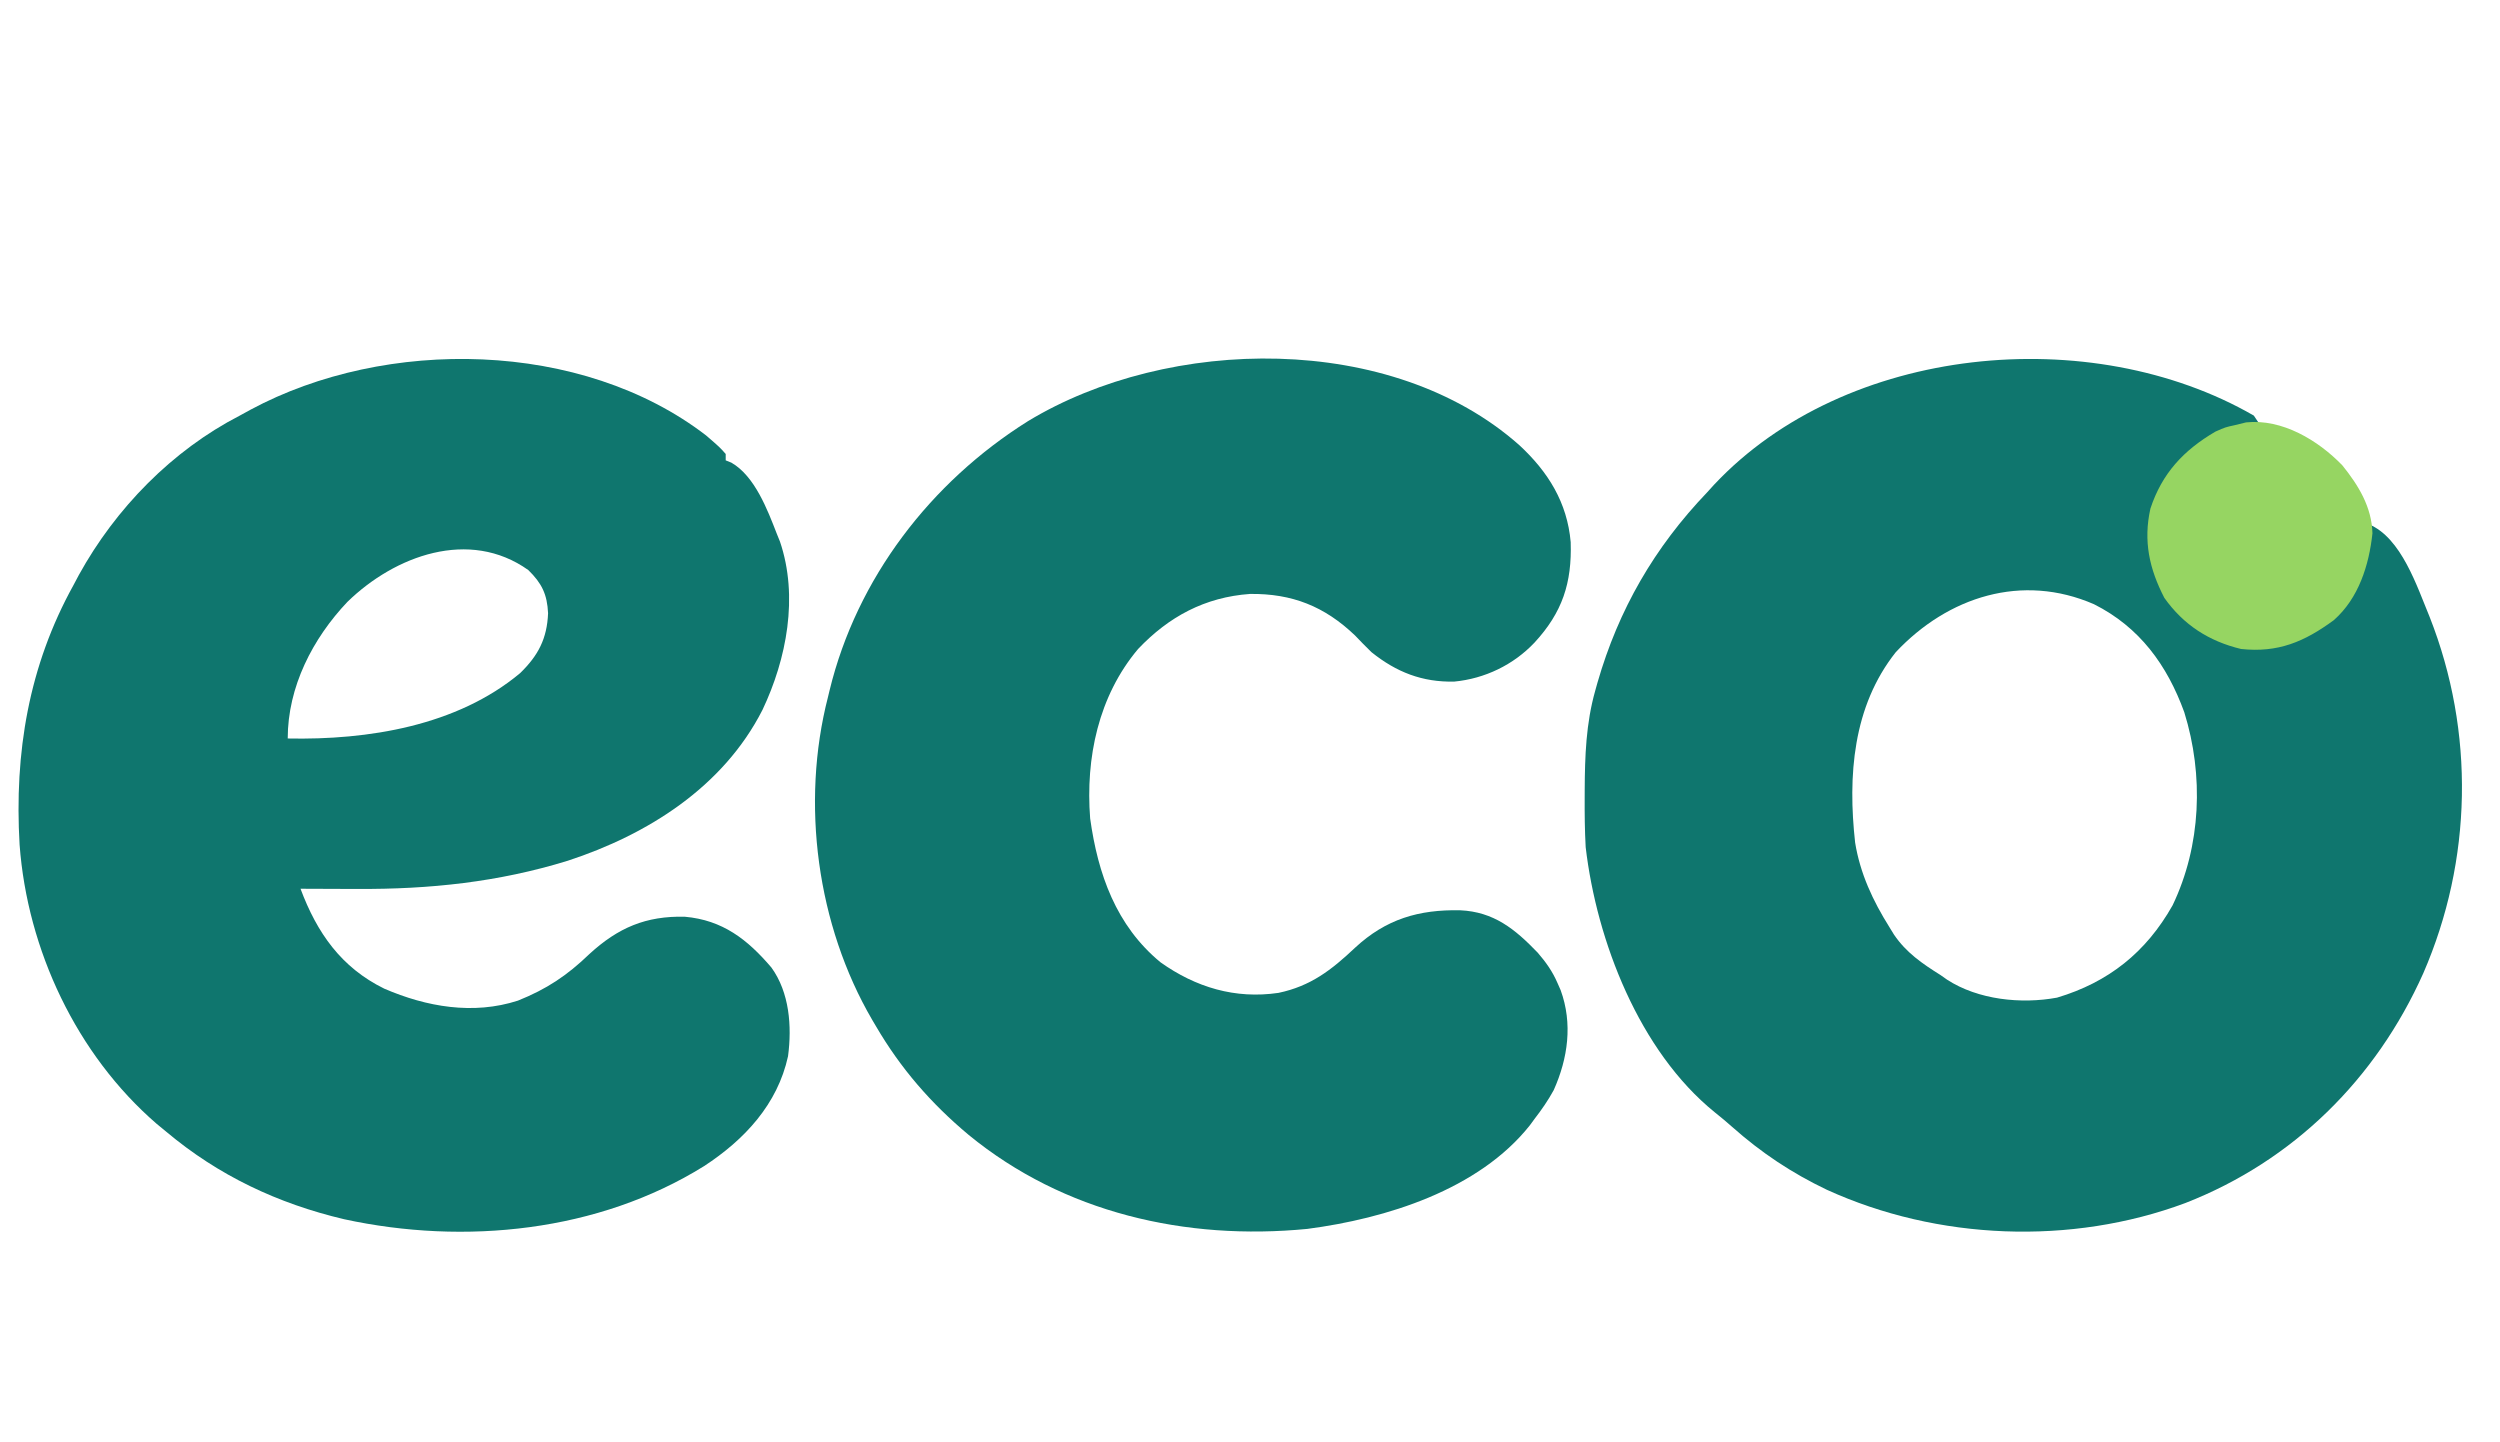
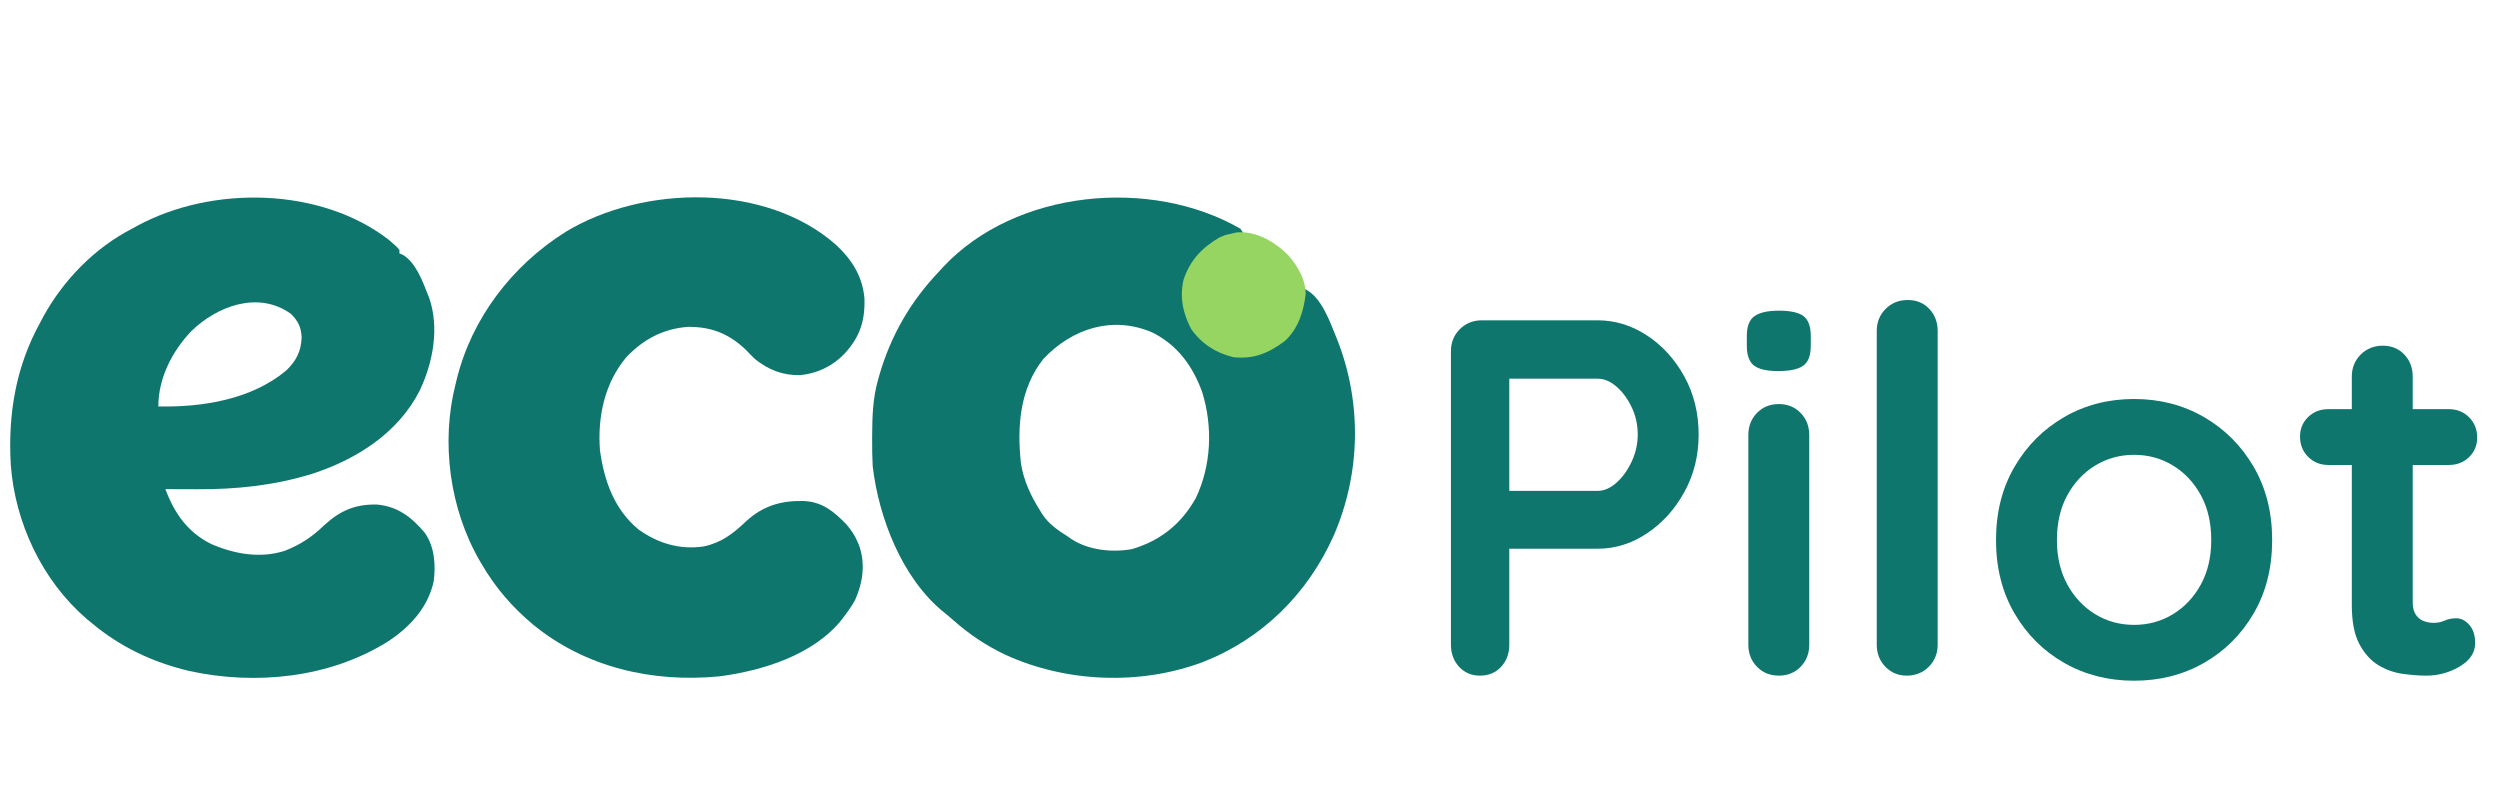
- <svg xmlns="http://www.w3.org/2000/svg" viewBox="6.0 -101.0 782.00 451.0">
+ <svg xmlns="http://www.w3.org/2000/svg" viewBox="6.0 -101.0 1420.88 451.0">
  <g fill="#0F766E">
    <path d="M0 0 C4.245 3.672 4.245 3.672 6.113 5.777 C6.113 6.437 6.113 7.097 6.113 7.777 C6.702 8.016 7.291 8.254 7.898 8.5 C15.217 12.721 19.182 23.229 22.113 30.777 C22.434 31.57 22.755 32.363 23.086 33.18 C28.933 50.395 25.183 69.883 17.613 85.84 C5.341 109.952 -18.281 124.835 -43.309 133.024 C-65.026 139.721 -86.495 141.954 -109.074 141.84 C-110.807 141.835 -112.539 141.83 -114.271 141.826 C-118.477 141.815 -122.682 141.798 -126.887 141.777 C-121.72 155.596 -114.159 166.411 -100.699 173.027 C-87.492 178.731 -72.86 181.3 -58.887 176.777 C-49.925 173.19 -43.505 168.931 -36.543 162.215 C-27.518 153.933 -18.813 150.246 -6.688 150.531 C5.124 151.569 12.912 157.614 20.418 166.43 C26.067 174.252 26.849 184.813 25.613 194.152 C22.325 209.242 11.941 220.315 -0.637 228.527 C-33.71 249.115 -75.542 253.334 -113.23 245.154 C-133.968 240.263 -152.571 231.49 -168.887 217.777 C-169.883 216.958 -170.88 216.138 -171.906 215.293 C-196.927 193.65 -212.325 160.876 -214.758 127.991 C-216.433 99.215 -211.919 72.121 -197.887 46.777 C-197.332 45.733 -196.778 44.689 -196.207 43.613 C-184.721 22.784 -167.046 4.675 -145.887 -6.223 C-144.76 -6.84 -143.633 -7.458 -142.473 -8.094 C-100.186 -30.81 -38.903 -29.953 0 0 Z M-112.199 52.027 C-123.084 63.501 -130.887 78.634 -130.887 94.777 C-105.772 95.292 -77.983 90.865 -58.199 74.34 C-52.514 68.815 -49.771 63.543 -49.449 55.59 C-49.733 49.683 -51.38 46.25 -55.637 42.09 C-74.087 28.962 -97.377 37.606 -112.199 52.027 Z " transform="translate(226.8867,35.22266)" />
    <path d="M0 0 C0.33 0.495 0.33 0.495 2 3 C1.31 3.086 0.621 3.173 -0.09 3.262 C-9.576 4.68 -17.149 8.149 -24 15 C-30.591 24.278 -32.913 32.654 -32 44 C-30.469 52.942 -26.296 59.526 -19.312 65.25 C-11.374 70.774 -2.624 73.322 7 72 C16.949 69.671 24.917 64.744 30.438 56.062 C34.295 49.008 35.302 41.931 36 34 C46.155 38.216 51.029 53.443 55 63 C69.174 98.999 68.362 139.077 53.009 174.426 C38.225 207.504 12.378 233.126 -21.458 246.32 C-57.145 259.621 -98.941 257.954 -133.562 242.16 C-144.56 236.911 -154.086 230.566 -163.195 222.48 C-164.977 220.904 -166.798 219.37 -168.664 217.895 C-192.226 198.785 -205.549 164.389 -209 135 C-209.291 129.77 -209.342 124.549 -209.312 119.312 C-209.31 118.605 -209.308 117.898 -209.305 117.169 C-209.247 106.527 -208.915 96.305 -206 86 C-205.887 85.595 -205.887 85.595 -205.316 83.548 C-198.722 60.646 -187.482 41.225 -171 24 C-170.633 23.596 -170.633 23.596 -168.777 21.551 C-127.676 -22.158 -51.01 -29.426 0 0 Z M-112 74 C-125.478 90.992 -127.025 112.719 -124.716 133.566 C-123.144 143.244 -119.18 151.734 -114 160 C-113.527 160.771 -113.054 161.542 -112.566 162.336 C-108.74 167.994 -103.728 171.407 -98 175 C-97.662 175.238 -97.662 175.238 -95.953 176.441 C-86.24 182.747 -72.758 184.134 -61.559 182.062 C-45.48 177.262 -33.714 167.902 -25.418 153.195 C-16.456 134.514 -15.633 112.489 -21.75 92.812 C-27.103 78.048 -35.744 66.157 -50 59 C-72.498 49.217 -95.657 56.611 -112 74 Z " transform="translate(711,29)" />
    <path d="M0 0 C9.035 8.366 14.982 17.962 16.062 30.324 C16.477 43.133 13.443 52.318 4.75 61.75 C-1.845 68.727 -10.794 73.031 -20.355 73.953 C-30.372 74.179 -38.471 70.993 -46.25 64.75 C-48.007 63.059 -49.687 61.313 -51.371 59.551 C-60.923 50.396 -71.124 46.375 -84.254 46.535 C-98.338 47.545 -109.637 53.619 -119.25 63.75 C-131.682 78.504 -135.715 97.844 -134.25 116.75 C-131.844 134.098 -126.146 150.312 -112.25 161.75 C-101.216 169.606 -88.857 173.31 -75.355 171.324 C-65.26 169.212 -58.751 164.152 -51.375 157.188 C-41.689 148.207 -31.415 145.236 -18.555 145.484 C-8.003 145.951 -1.392 151.32 5.75 158.75 C8.355 161.78 10.355 164.582 11.938 168.25 C12.099 168.616 12.099 168.616 12.918 170.469 C16.734 180.931 15.216 191.781 10.75 201.75 C8.988 204.964 6.992 207.854 4.75 210.75 C4.272 211.404 3.794 212.057 3.301 212.73 C-12.727 232.958 -41.769 241.942 -66.328 245.152 C-104.299 248.858 -142.494 240.15 -172.25 215.75 C-184.03 205.91 -193.516 194.972 -201.25 181.75 C-201.636 181.098 -202.022 180.445 -202.419 179.773 C-219.702 150.152 -224.821 112.062 -216.25 78.75 C-216.089 78.08 -215.928 77.409 -215.762 76.719 C-207.241 41.617 -184.104 11.557 -153.707 -7.508 C-109.654 -34.189 -39.936 -35.423 0 0 Z " transform="translate(481.25,38.25)" />
    <path d="M0 0 C1.72 -0.007 3.439 -0.014 5.159 -0.021 C10.63 -0.041 16.1 -0.046 21.57 -0.047 C22.036 -0.047 22.036 -0.047 24.393 -0.048 C51.451 -0.055 78.401 0.051 105.335 2.95 C107.815 3.216 110.297 3.47 112.779 3.723 C204.969 13.248 301.154 38.583 383.695 101.203 C384.16 101.571 384.16 101.571 386.512 103.434 C403.331 116.951 419.554 132.059 432.396 149.456 C433.729 151.248 435.092 153.013 436.461 154.777 C461.728 187.726 477.336 229.743 471.926 271.543 C468.815 292.074 461.23 309.375 447.695 325.203 C447.252 325.791 446.808 326.379 446.352 326.984 C430.261 347.784 401.594 357.97 376.468 361.428 C342.672 365.236 308.073 362.054 280.195 340.953 C278.685 339.715 277.186 338.464 275.695 337.203 C274.685 336.376 273.674 335.548 272.633 334.695 C265.682 328.936 259.144 322.832 252.758 316.453 C252.06 315.757 251.363 315.06 250.645 314.342 C246.703 310.358 242.936 306.267 239.274 302.025 C237.173 299.6 234.997 297.247 232.82 294.891 C227.899 289.489 223.276 283.894 218.695 278.203 C215.968 274.841 213.236 271.482 210.504 268.124 C208.041 265.096 205.581 262.065 203.145 259.016 C199.148 254.045 195.043 249.406 190.461 244.969 C188.695 243.203 188.695 243.203 186.195 240.141 C183.009 236.397 179.451 233.362 175.695 230.203 C174.842 229.462 173.989 228.721 173.109 227.957 C134.218 194.66 88.054 178.212 36.871 178 C35.767 177.994 34.663 177.989 33.526 177.983 C31.197 177.973 28.869 177.967 26.54 177.963 C23.062 177.953 19.585 177.922 16.107 177.891 C-35.287 177.647 -88.669 191.196 -126.684 227.571 C-143.481 244.489 -151.617 266.088 -151.617 289.755 C-151.273 312.606 -141.727 334.201 -125.305 350.203 C-120.838 354.129 -116.1 357.693 -111.305 361.203 C-110.745 361.617 -110.184 362.03 -109.607 362.457 C-46.605 408.376 42.658 421.056 116.844 439.465 C194.664 458.779 194.664 458.779 221.695 467.203 C222.594 467.482 223.493 467.762 224.419 468.05 C303.62 492.728 382.479 524.621 451.133 586.953 C451.783 587.555 452.434 588.157 453.104 588.777 C457.609 593.011 461.679 597.507 465.695 602.203 C466.655 603.287 467.618 604.369 468.582 605.449 C507.809 649.895 526.205 705.068 526.008 763.891 C526.007 764.453 526.007 764.453 526.002 767.302 C525.864 818.195 516.899 869.07 494.695 915.203 C494.372 915.88 494.049 916.557 493.716 917.254 C491.46 921.949 489.111 926.589 486.695 931.203 C486.365 931.839 486.034 932.475 485.694 933.13 C477.203 949.307 466.594 964.355 454.695 978.203 C453.821 979.259 452.949 980.317 452.078 981.375 C441.613 993.98 430.191 1006.079 417.266 1016.188 C414.52 1018.341 411.899 1020.61 409.258 1022.891 C393.628 1035.872 376.387 1046.303 358.695 1056.203 C357.942 1056.629 357.189 1057.056 356.413 1057.495 C303.372 1087.37 242.431 1102.762 182.695 1112.203 C181.524 1112.392 180.353 1112.581 179.147 1112.776 C162.874 1115.362 146.54 1116.956 130.133 1118.391 C129.166 1118.475 128.2 1118.56 127.204 1118.648 C124.367 1118.894 121.529 1119.134 118.691 1119.371 C117.881 1119.441 117.07 1119.51 116.234 1119.582 C100.162 1120.889 84.088 1121.371 67.969 1121.406 C67.519 1121.408 67.519 1121.408 65.241 1121.415 C60.459 1121.43 55.678 1121.439 50.896 1121.443 C47.051 1121.448 43.207 1121.461 39.363 1121.484 C18.563 1121.606 -2.12 1121.351 -22.871 1119.828 C-23.712 1119.766 -24.554 1119.705 -25.42 1119.641 C-113.312 1113.039 -200.058 1090.509 -329.305 1006.203 C-330.114 1005.504 -330.924 1004.806 -331.758 1004.086 C-343.515 993.769 -354.815 982.654 -364.305 970.203 C-365.233 969.016 -366.161 967.828 -367.09 966.641 C-374.865 956.591 -381.74 946.076 -388.305 935.203 C-388.713 934.533 -389.122 933.864 -389.542 933.174 C-407.604 903.336 -419.227 868.191 -420.305 833.203 C-420.345 832.106 -420.385 831.009 -420.426 829.879 C-421.02 798.67 -410.362 771.006 -388.82 748.381 C-366.926 725.982 -338.844 715.69 -307.773 714.92 C-281.919 714.635 -255.896 719.422 -236.652 737.883 C-235.878 738.649 -235.103 739.414 -234.305 740.203 C-233.52 740.928 -232.735 741.652 -231.926 742.398 C-215.857 757.616 -204.343 777.13 -193.367 796.141 C-173.459 830.608 -148.228 864.885 -116.305 889.203 C-115.736 889.637 -115.168 890.071 -114.583 890.519 C-106.132 896.94 -97.518 902.911 -88.305 908.203 C-87.995 908.382 -87.995 908.382 -86.425 909.288 C-21.524 946.351 71.153 951.657 142.695 933.203 C164.051 927.359 185.954 918.681 203.695 905.203 C204.776 904.405 205.857 903.606 206.938 902.809 C229.579 885.907 250.064 864.175 254.973 835.331 C259.334 804.878 251.947 770.892 233.947 745.853 C230.231 740.956 226.036 736.544 221.695 732.203 C220.967 731.475 220.239 730.746 219.488 729.996 C192.758 704.853 152.801 692.393 118.68 680.874 C116.838 680.251 114.997 679.622 113.156 678.993 C82.046 668.405 50.09 660.527 18.242 652.521 C-71.517 629.958 -163.864 605.376 -309.305 520.203 C-309.835 519.772 -310.365 519.341 -310.911 518.897 C-330.048 503.247 -347.46 485.988 -362.305 466.203 C-362.728 465.647 -363.152 465.091 -363.589 464.518 C-370.847 454.956 -376.766 444.842 -382.305 434.203 C-382.658 433.535 -383.011 432.867 -383.375 432.179 C-413.777 373.994 -415.011 300.386 -396.366 238.525 C-381.579 192.232 -355.733 152.185 -322.305 117.203 C-321.476 116.332 -320.647 115.46 -319.793 114.562 C-315.212 109.859 -310.356 105.666 -305.227 101.57 C-302.72 99.54 -300.29 97.446 -297.868 95.316 C-289.242 87.794 -279.854 81.484 -270.305 75.203 C-269.549 74.702 -268.794 74.2 -268.016 73.684 C-192.151 23.515 -97.609 0.694 0 0 Z " transform="translate(584.3047,489.7969)" />
  </g>
  <g fill="#96D562">
    <path d="M0 0 C5.067 6.28 9.195 13.031 9.414 21.258 C8.346 31.235 5.097 41.599 -2.688 48.438 C-11.91 55.211 -20.143 58.68 -31.688 57.438 C-41.709 55.038 -49.724 49.885 -55.688 41.438 C-60.371 32.371 -62.304 23.704 -60.039 13.523 C-56.4 2.481 -49.641 -4.749 -39.688 -10.562 C-36.562 -11.938 -36.562 -11.938 -33.688 -12.562 C-33.1 -12.707 -33.1 -12.707 -30.125 -13.438 C-18.821 -14.629 -7.568 -7.832 0 0 Z " transform="translate(738.6875,44.5625)" />
  </g>
+   <g fill="#0F766E">
+     <path d="M364 700Q416 700 461.5 670.0Q507 640 535.0 589.0Q563 538 563 475Q563 413 535.0 362.0Q507 311 461.5 280.5Q416 250 364 250H180L190 268V61Q190 35 174.0 17.5Q158 0 132 0Q107 0 91.0 17.5Q75 35 75 61V639Q75 665 92.5 682.5Q110 700 136 700ZM364 364Q383 364 401.0 380.0Q419 396 431.0 421.5Q443 447 443 475Q443 504 431.0 529.0Q419 554 401.0 569.5Q383 585 364 585H178L190 603V348L179 364Z" transform="translate(809.00,283.0) scale(0.2885,-0.2885)" />
+     <path d="M178 61Q178 35 161.0 17.5Q144 0 118 0Q92 0 75.0 17.5Q58 35 58 61V474Q58 500 75.0 517.5Q92 535 118 535Q144 535 161.0 517.5Q178 500 178 474ZM117 600Q83 600 69.0 611.0Q55 622 55 650V669Q55 698 70.5 708.5Q86 719 118 719Q153 719 167.0 708.0Q181 697 181 669V650Q181 621 166.0 610.5Q151 600 117 600Z" transform="translate(982.94,283.0) scale(0.2885,-0.2885)" />
+     <path d="M195 61Q195 35 177.5 17.5Q160 0 134 0Q109 0 92.0 17.5Q75 35 75 61V679Q75 705 92.5 722.5Q110 740 136 740Q162 740 178.5 722.5Q195 705 195 679Z" transform="translate(1051.02,283.0) scale(0.2885,-0.2885)" />
+     <path d="M584 267Q584 185 547.5 122.5Q511 60 449.5 25.0Q388 -10 312 -10Q236 -10 174.5 25.0Q113 60 76.5 122.5Q40 185 40 267Q40 349 76.5 411.5Q113 474 174.5 509.5Q236 545 312 545Q388 545 449.5 509.5Q511 474 547.5 411.5Q584 349 584 267ZM464 267Q464 318 443.5 355.5Q423 393 388.5 414.0Q354 435 312 435Q270 435 235.5 414.0Q201 393 180.5 355.5Q160 318 160 267Q160 217 180.5 179.5Q201 142 235.5 121.0Q270 100 312 100Q354 100 388.5 121.0Q423 142 443.5 179.5Q464 217 464 267Z" transform="translate(1128.90,283.0) scale(0.2885,-0.2885)" />
+     <path d="M71 525H308Q332 525 348.0 509.0Q364 493 364 469Q364 446 348.0 430.5Q332 415 308 415H71Q47 415 31.0 431.0Q15 447 15 471Q15 494 31.0 509.5Q47 525 71 525ZM178 650Q204 650 220.5 632.5Q237 615 237 589V144Q237 130 242.5 121.0Q248 112 257.5 108.0Q267 104 278 104Q290 104 300.0 108.5Q310 113 323 113Q337 113 348.5 100.0Q360 87 360 64Q360 36 329.5 18.0Q299 0 264 0Q243 0 217.5 3.5Q192 7 169.5 20.5Q147 34 132.0 62.0Q117 90 117 139V589Q117 615 134.5 632.5Q152 650 178 650Z" transform="translate(1308.90,283.0) scale(0.2885,-0.2885)" />
+   </g>
</svg>
